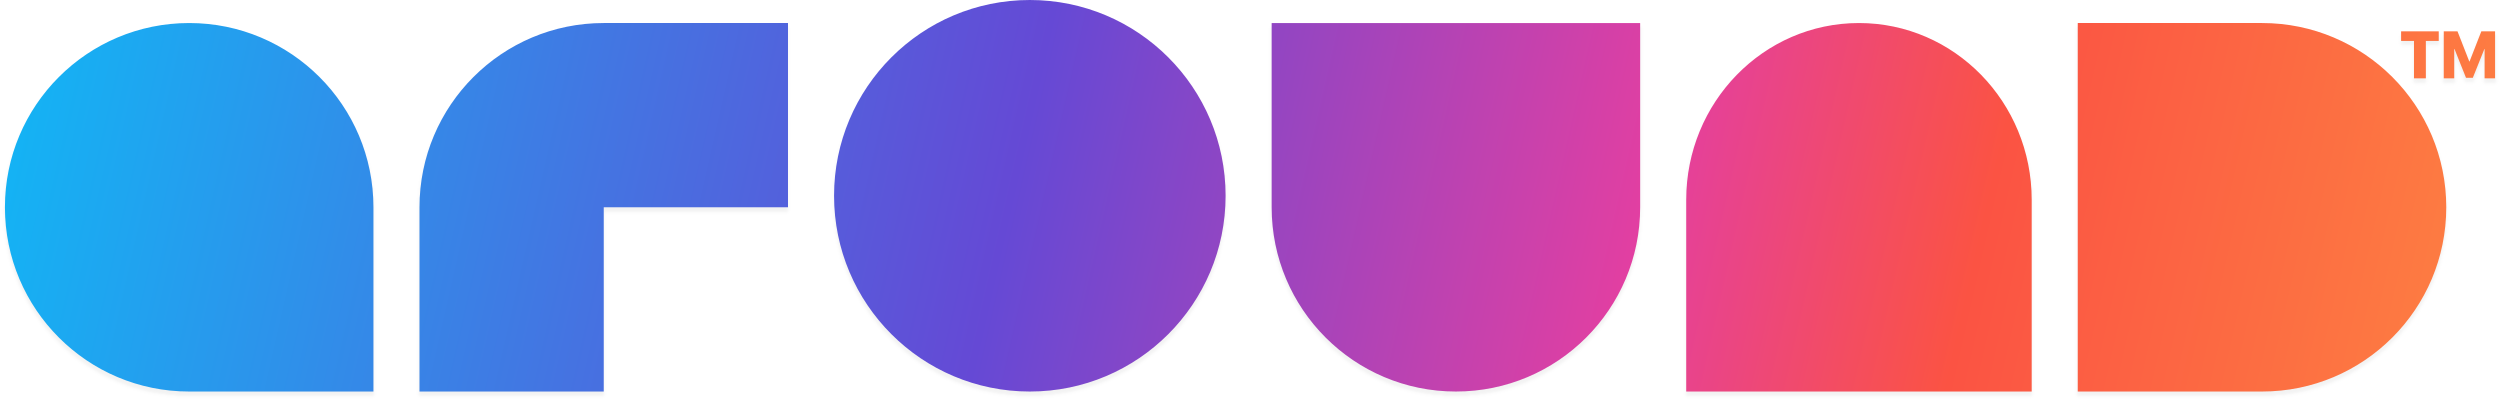
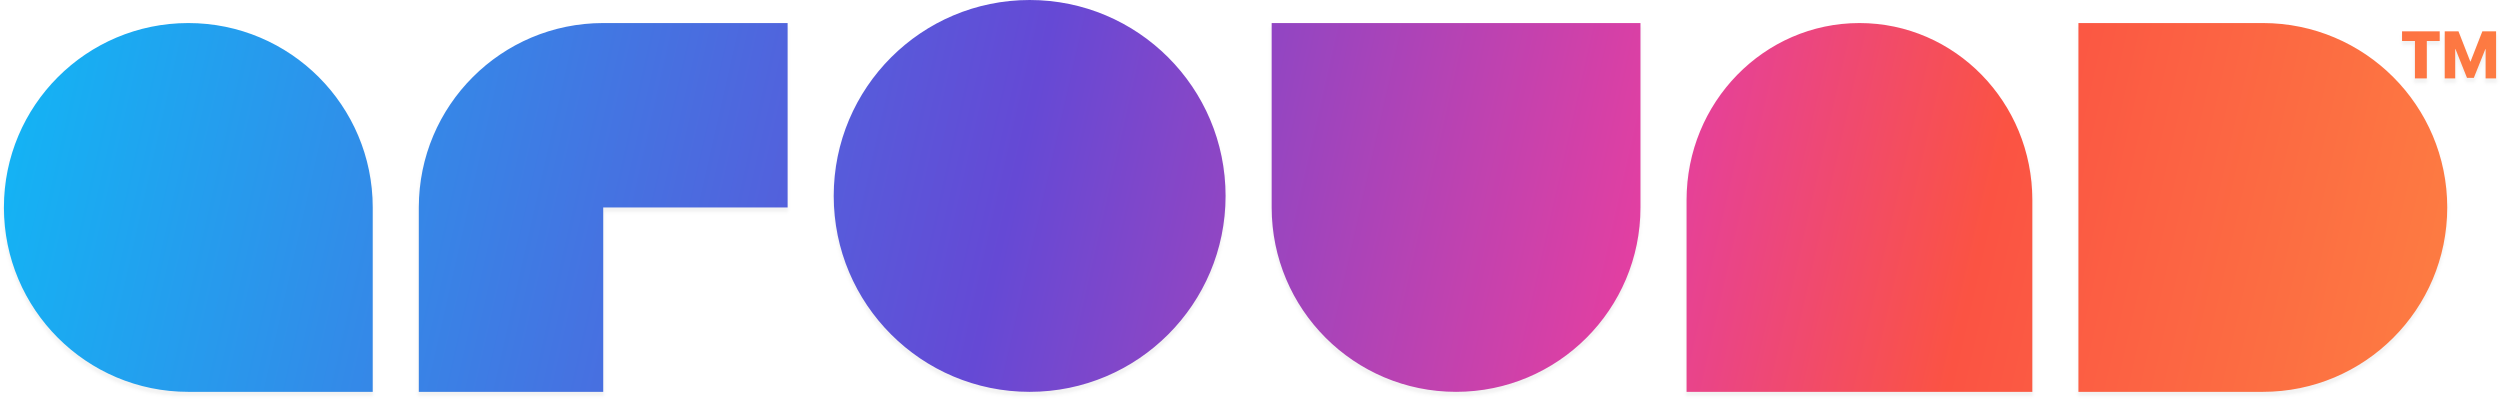
- <svg xmlns="http://www.w3.org/2000/svg" width="6.26em" height="1em" viewBox="0 0 638 102">
+ <svg xmlns="http://www.w3.org/2000/svg" width="auto" height="51px" viewBox="0 0 638 102">
  <g filter="url(#a)">
    <path fill-rule="evenodd" clip-rule="evenodd" d="M262.766 0c-27.614 0-49.999 22.386-49.999 50s22.385 50 49.999 50 50-22.386 50-50-22.386-50-50-50ZM48.059 5.883C22.07 5.883 1 26.952 1 52.94 1 78.931 22.068 100 48.058 100h47.06V52.941c0-25.99-21.069-47.058-47.059-47.058Zm382.356 45.166c0-24.945 19.752-45.166 44.118-45.166 24.365 0 44.117 20.221 44.117 45.166V100h-88.235V51.049Zm100-45.166V100h47.059c25.99 0 47.059-21.069 47.059-47.058 0-25.99-21.069-47.06-47.059-47.06h-47.059Zm-205.884 0V52.94c0 25.99 21.069 47.059 47.059 47.059s47.058-21.069 47.058-47.059V5.883H324.531ZM106.883 52.94c0-25.99 21.069-47.058 47.059-47.058H201V52.94h-47.058V100h-47.059V52.941ZM616.294 20h3.028v-9.539h3.292V8h-9.613v2.461h3.293V20Zm18.035 0h2.672V8h-3.508l-3.011 7.709h-.066L627.404 8h-3.507v12h2.672v-7.493h.066l2.945 7.368h1.737l2.954-7.368h.058V20Z" fill="url(#b)" />
  </g>
  <defs>
    <linearGradient id="b" x1="-171.148" y1="32.205" x2="645.146" y2="217.239" gradientUnits="userSpaceOnUse">
      <stop stop-color="#003C91" />
      <stop offset=".093" stop-color="#059DFF" />
      <stop offset=".203" stop-color="#14B3F4" />
      <stop offset=".505" stop-color="#6549D5" />
      <stop offset=".695" stop-color="#E33FA1" />
      <stop offset=".796" stop-color="#FB5343" />
      <stop offset=".935" stop-color="#FD7B42" />
    </linearGradient>
    <filter id="a" x="0" y="0" width="638.001" height="102" filterUnits="userSpaceOnUse" color-interpolation-filters="sRGB">
      <feFlood flood-opacity="0" result="BackgroundImageFix" />
      <feColorMatrix in="SourceAlpha" values="0 0 0 0 0 0 0 0 0 0 0 0 0 0 0 0 0 0 127 0" result="hardAlpha" />
      <feOffset dy="1" />
      <feGaussianBlur stdDeviation=".5" />
      <feColorMatrix values="0 0 0 0 0 0 0 0 0 0 0 0 0 0 0 0 0 0 0.05 0" />
      <feBlend in2="BackgroundImageFix" result="effect1_dropShadow_2_314" />
      <feBlend in="SourceGraphic" in2="effect1_dropShadow_2_314" result="shape" />
    </filter>
  </defs>
</svg>
